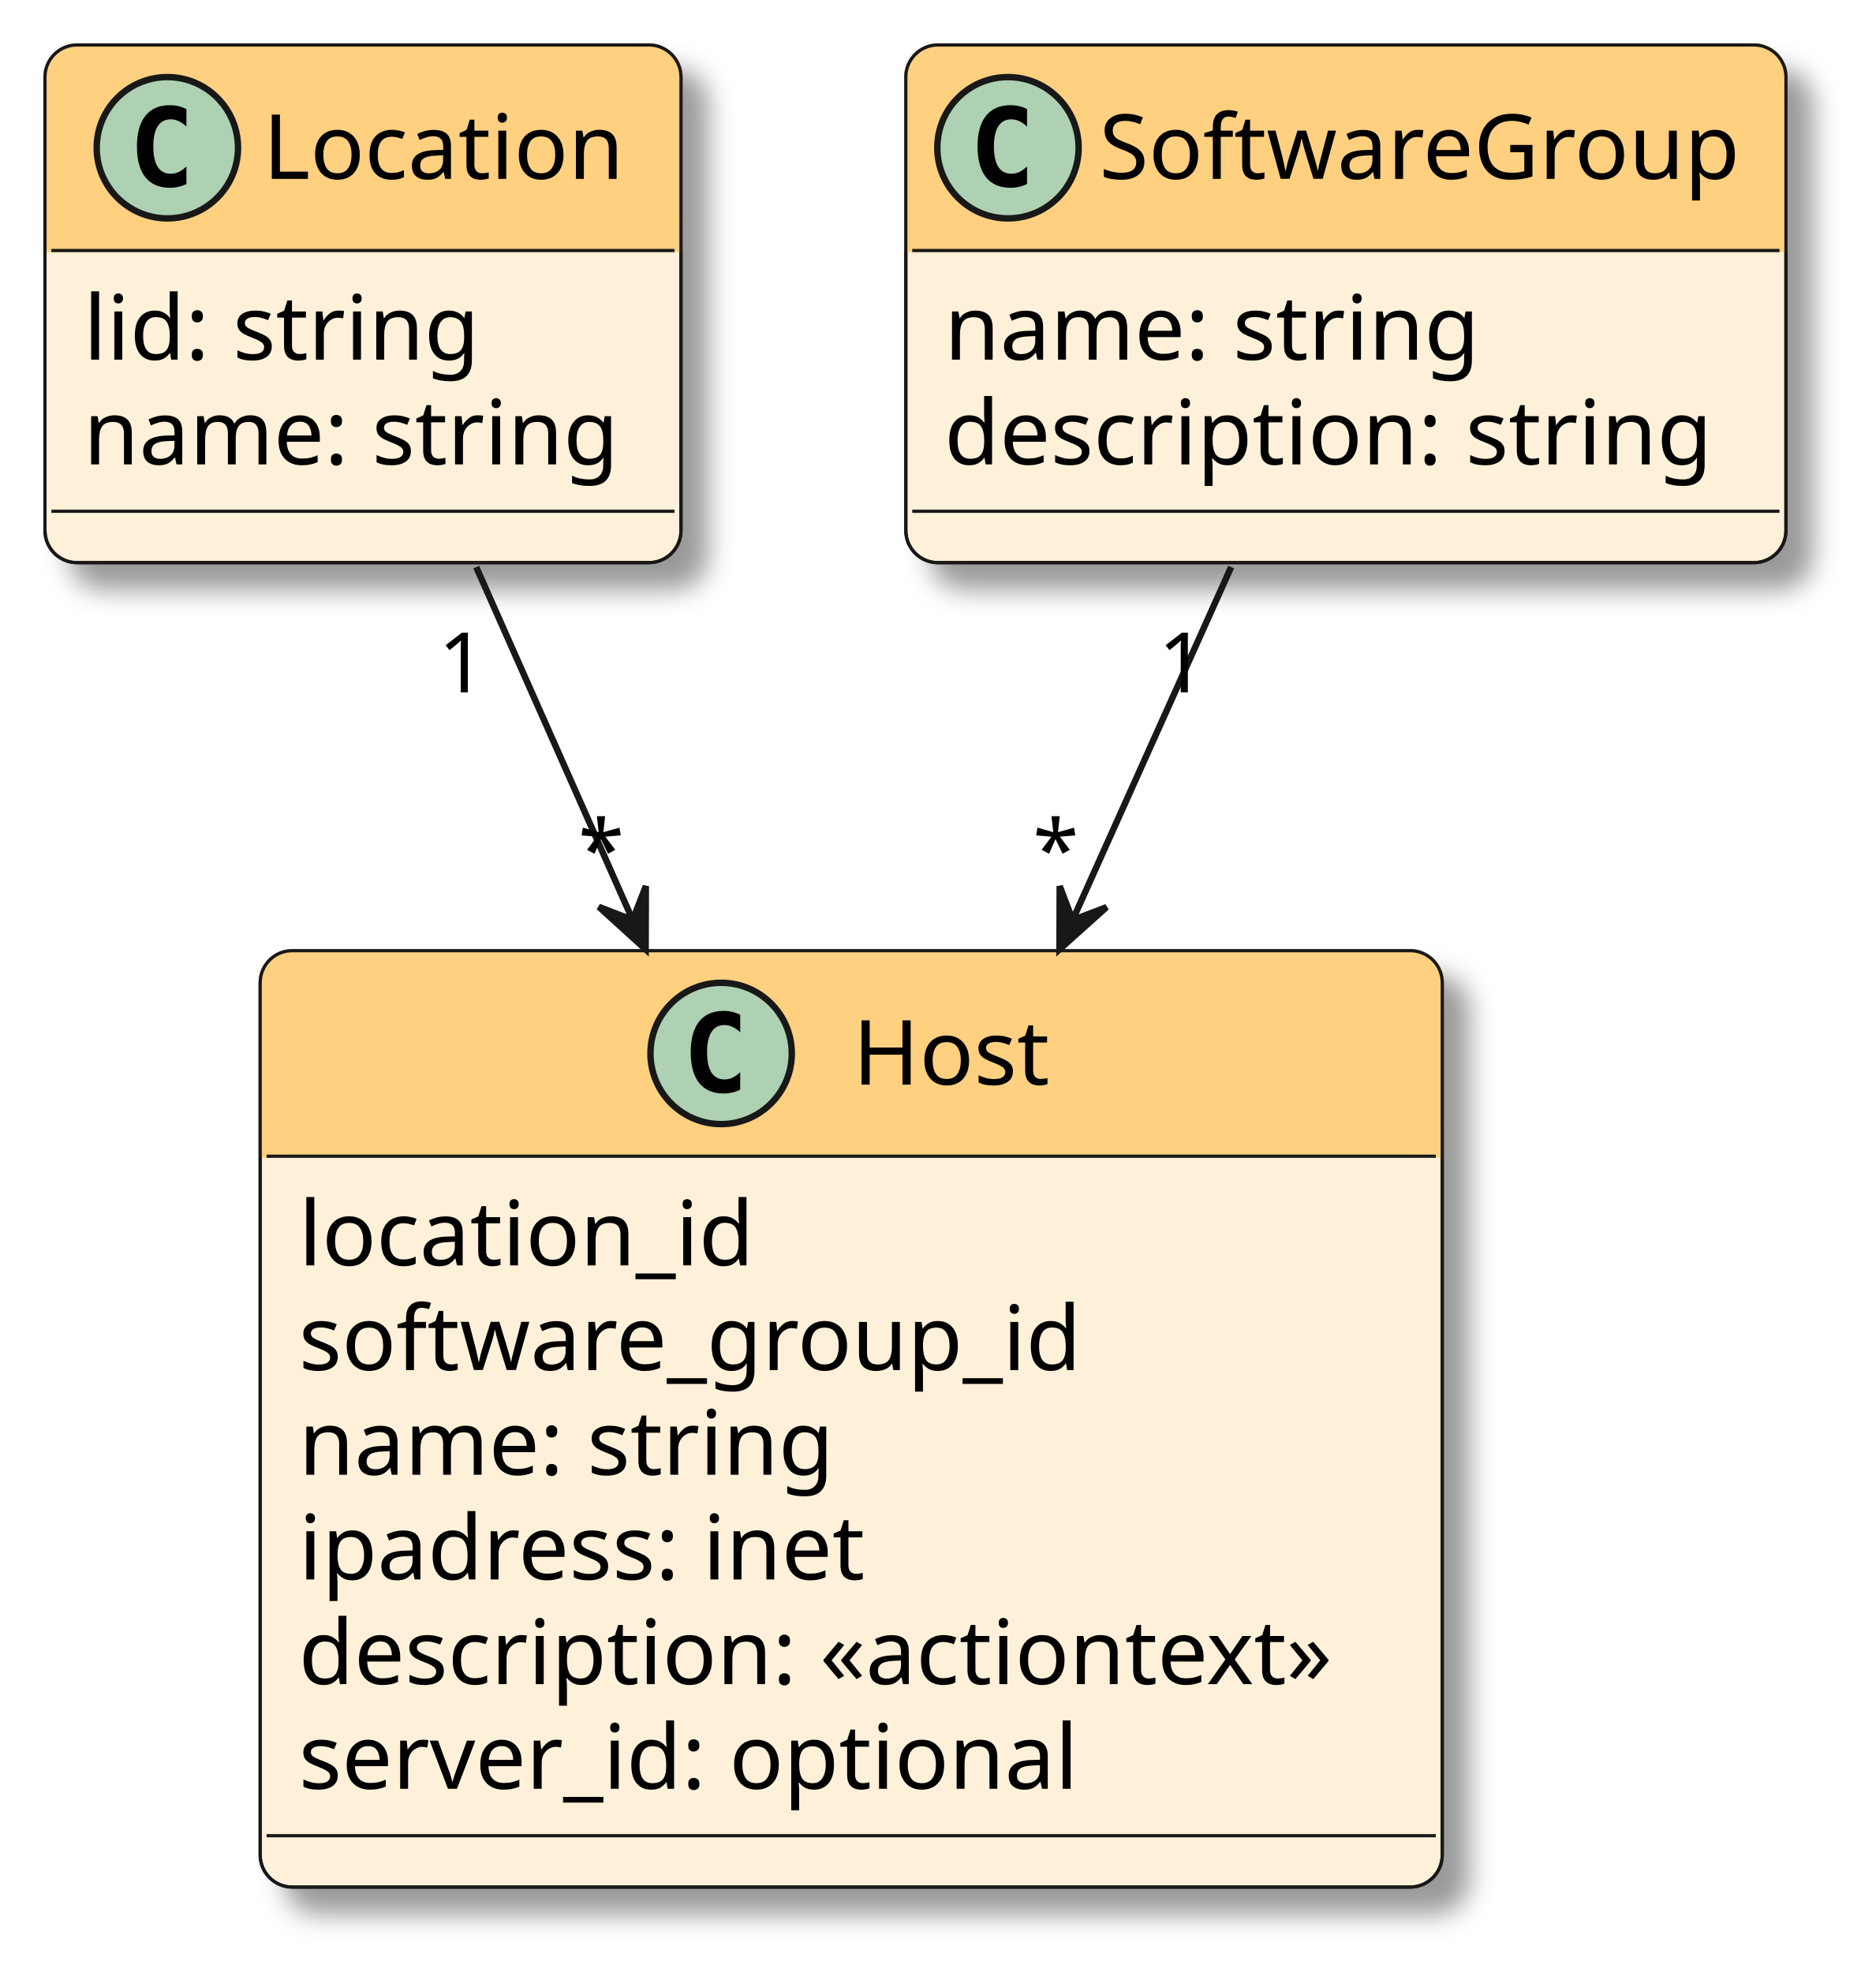
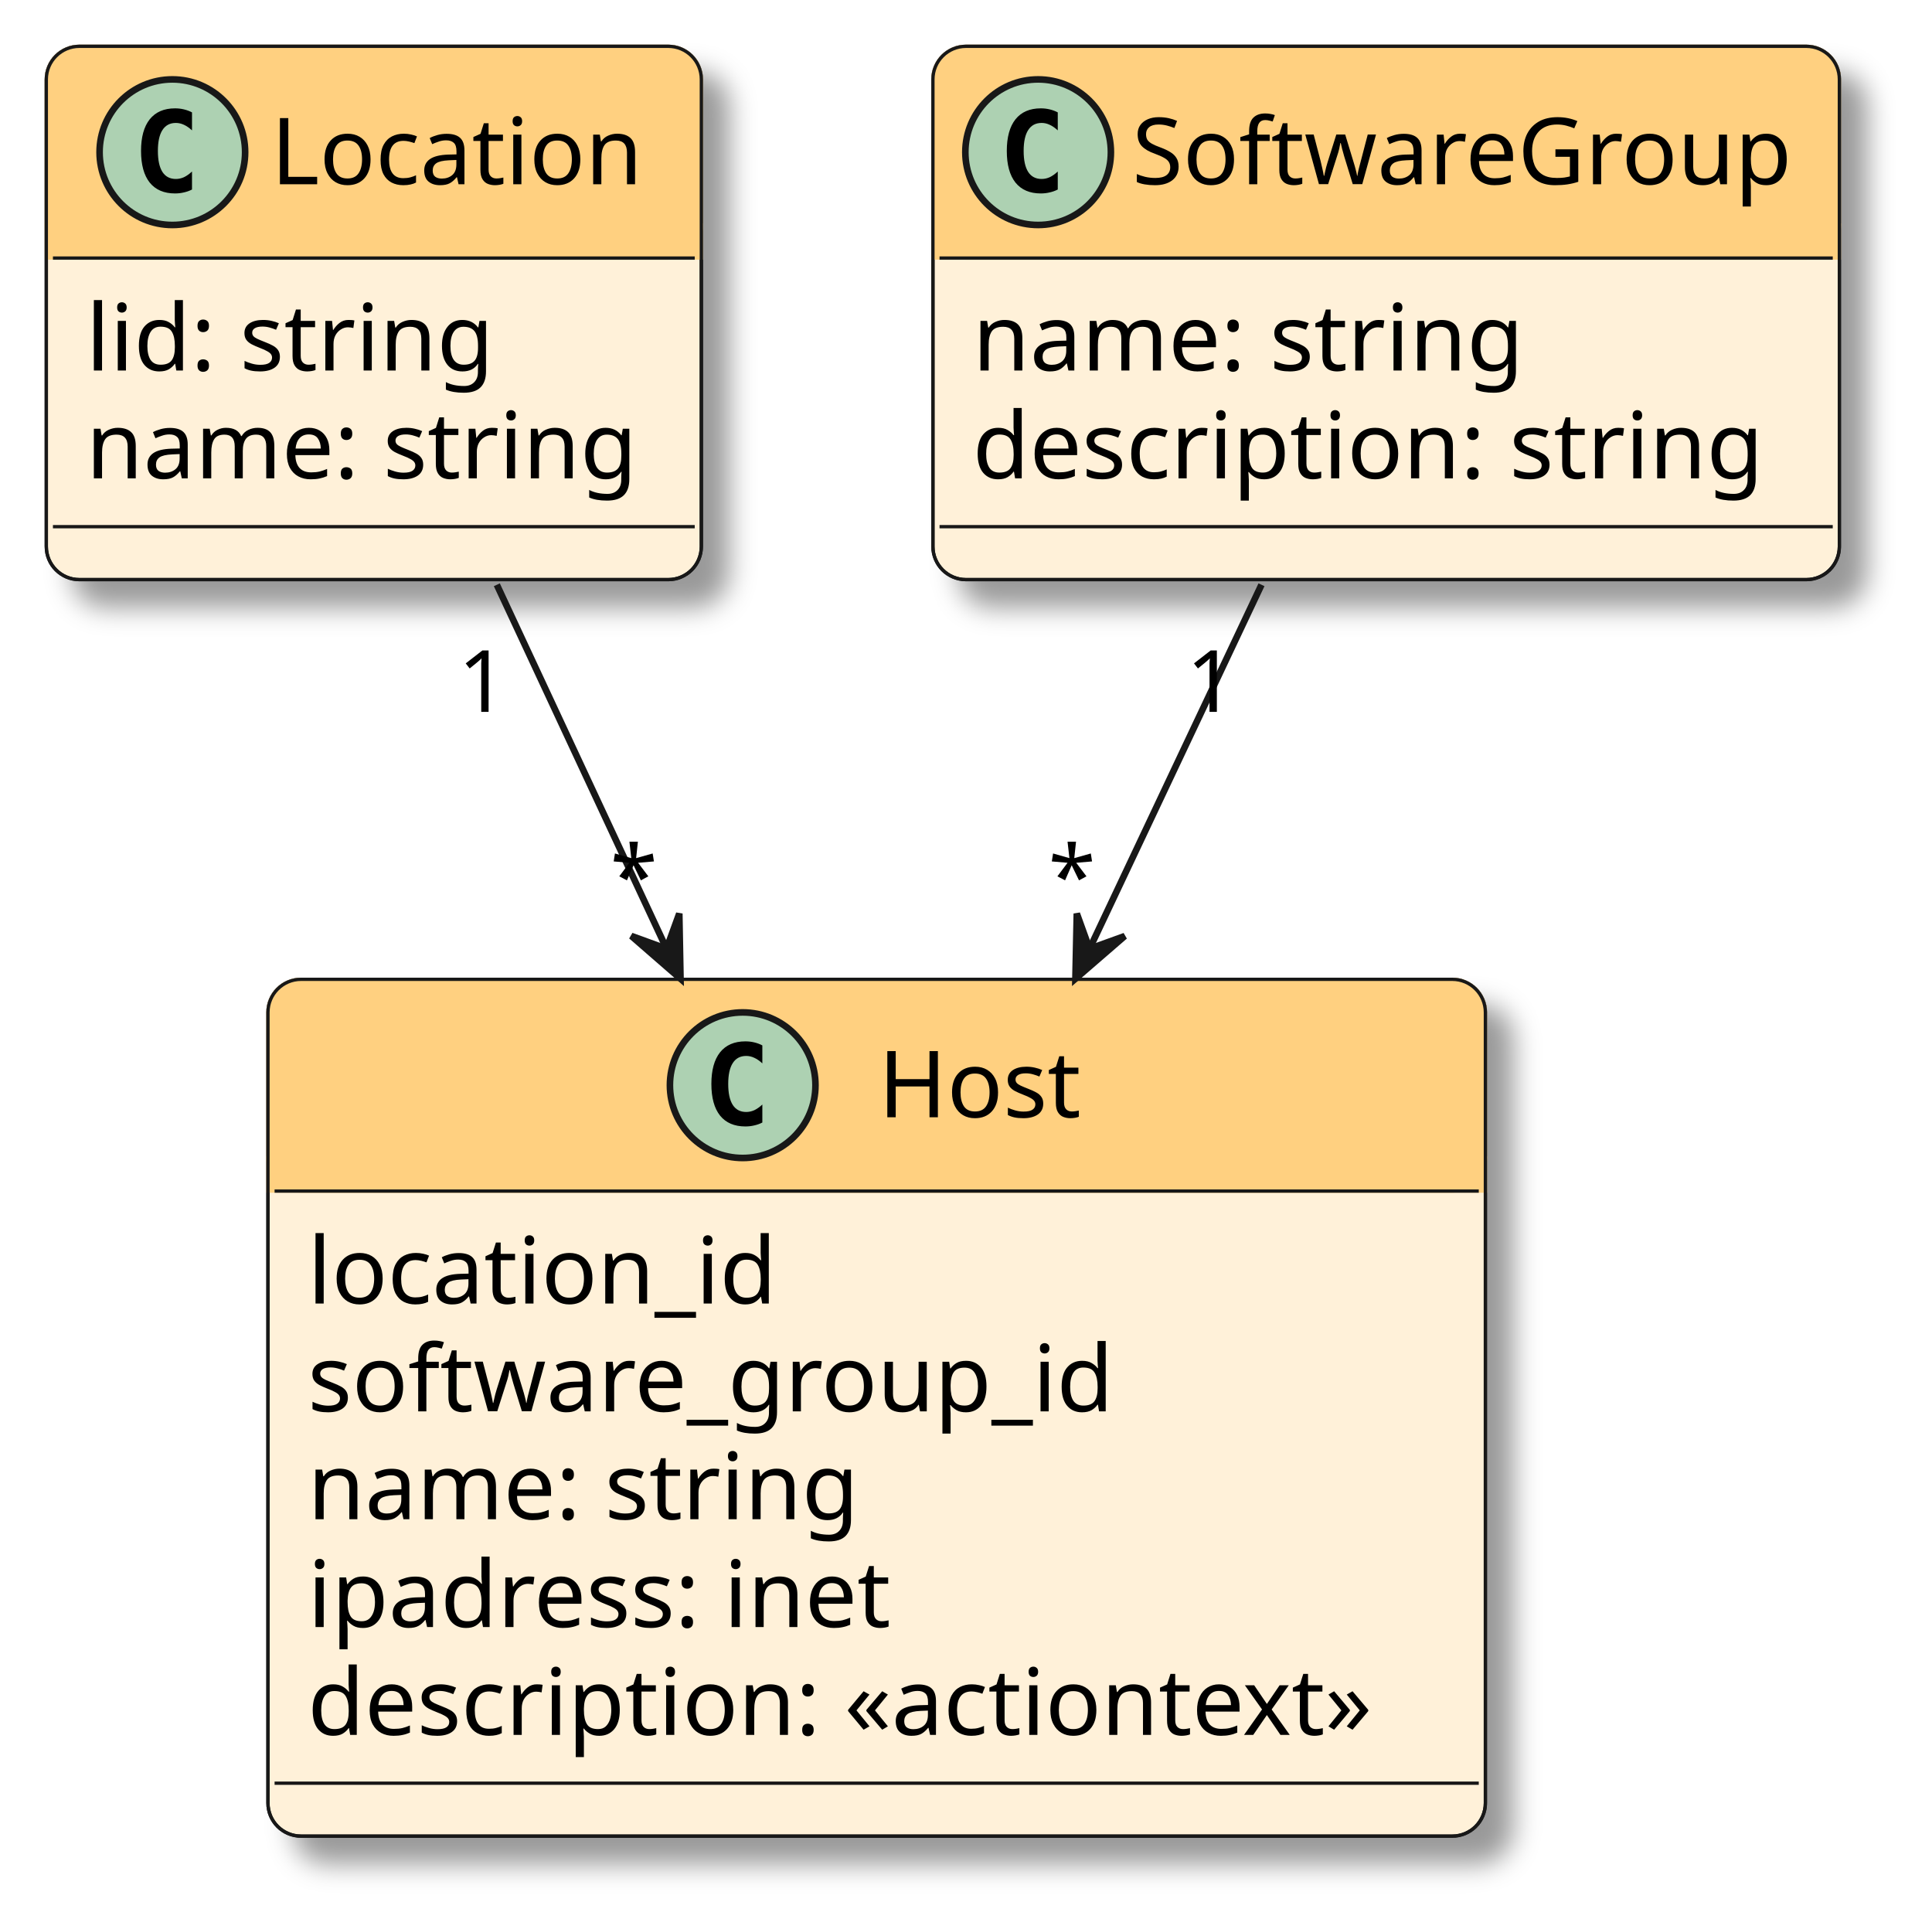
- <svg xmlns="http://www.w3.org/2000/svg" contentStyleType="text/css" height="307px" preserveAspectRatio="none" style="width:292px;height:307px;background:#FFFFFF;" version="1.1" viewBox="0 0 292 307" width="292px" zoomAndPan="magnify">
+ <svg xmlns="http://www.w3.org/2000/svg" contentStyleType="text/css" height="291px" preserveAspectRatio="none" style="width:292px;height:291px;background:#FFFFFF;" version="1.1" viewBox="0 0 292 291" width="292px" zoomAndPan="magnify">
  <defs>
-     <filter height="300%" id="f16tjxw8eclq67" width="300%" x="-1" y="-1">
+     <filter height="300%" id="flrt7fcyt2opb" width="300%" x="-1" y="-1">
      <feGaussianBlur result="blurOut" stdDeviation="2.0" />
      <feColorMatrix in="blurOut" result="blurOut2" type="matrix" values="0 0 0 0 0 0 0 0 0 0 0 0 0 0 0 0 0 0 .4 0" />
      <feOffset dx="4.0" dy="4.0" in="blurOut2" result="blurOut3" />
      <feBlend in="SourceGraphic" in2="blurOut3" mode="normal" />
    </filter>
  </defs>
  <g>
    <g id="elem_Location">
-       <rect codeLine="4" fill="#FFF1D9" filter="url(#f16tjxw8eclq67)" height="80.594" id="Location" rx="5" ry="5" style="stroke:#181818;stroke-width:0.5;" width="99" x="7" y="7" />
+       <rect codeLine="4" fill="#FFF1D9" filter="url(#flrt7fcyt2opb)" height="80.594" id="Location" rx="5" ry="5" style="stroke:#181818;stroke-width:0.5;" width="99" x="7" y="7" />
      <rect fill="#FFD080" height="32" rx="5" ry="5" style="stroke:#FFD080;stroke-width:0.5;" width="99" x="7" y="7" />
      <rect fill="#FFD080" height="5" style="stroke:#FFD080;stroke-width:0.5;" width="99" x="7" y="34" />
      <rect codeLine="4" fill="none" height="80.594" id="Location" rx="5" ry="5" style="stroke:#181818;stroke-width:0.5;" width="99" x="7" y="7" />
      <ellipse cx="26.05" cy="23" fill="#ADD1B2" rx="11" ry="11" style="stroke:#181818;stroke-width:1.0;" />
      <path d="M29.019,28.641 Q28.441,28.938 27.8,29.078 Q27.159,29.234 26.456,29.234 Q23.956,29.234 22.628,27.594 Q21.316,25.938 21.316,22.812 Q21.316,19.688 22.628,18.031 Q23.956,16.375 26.456,16.375 Q27.159,16.375 27.8,16.531 Q28.456,16.688 29.019,16.984 L29.019,19.703 Q28.394,19.125 27.8,18.859 Q27.206,18.578 26.581,18.578 Q25.238,18.578 24.55,19.656 Q23.863,20.719 23.863,22.812 Q23.863,24.906 24.55,25.984 Q25.238,27.047 26.581,27.047 Q27.206,27.047 27.8,26.781 Q28.394,26.5 29.019,25.922 L29.019,28.641 Z " fill="#000000" />
      <text fill="#000000" font-family="sans-serif" font-size="14" lengthAdjust="spacing" textLength="58" x="40.95" y="27.847">Location</text>
      <line style="stroke:#181818;stroke-width:0.5;" x1="8" x2="105" y1="39" y2="39" />
      <text fill="#000000" font-family="sans-serif" font-size="14" lengthAdjust="spacing" textLength="63" x="13" y="55.995">lid: string</text>
      <text fill="#000000" font-family="sans-serif" font-size="14" lengthAdjust="spacing" textLength="87" x="13" y="72.292">name: string</text>
      <line style="stroke:#181818;stroke-width:0.5;" x1="8" x2="105" y1="79.594" y2="79.594" />
    </g>
    <g id="elem_SoftwareGroup">
-       <rect codeLine="9" fill="#FFF1D9" filter="url(#f16tjxw8eclq67)" height="80.594" id="SoftwareGroup" rx="5" ry="5" style="stroke:#181818;stroke-width:0.5;" width="137" x="141" y="7" />
+       <rect codeLine="9" fill="#FFF1D9" filter="url(#flrt7fcyt2opb)" height="80.594" id="SoftwareGroup" rx="5" ry="5" style="stroke:#181818;stroke-width:0.5;" width="137" x="141" y="7" />
      <rect fill="#FFD080" height="32" rx="5" ry="5" style="stroke:#FFD080;stroke-width:0.5;" width="137" x="141" y="7" />
      <rect fill="#FFD080" height="5" style="stroke:#FFD080;stroke-width:0.5;" width="137" x="141" y="34" />
      <rect codeLine="9" fill="none" height="80.594" id="SoftwareGroup" rx="5" ry="5" style="stroke:#181818;stroke-width:0.5;" width="137" x="141" y="7" />
      <ellipse cx="156.9" cy="23" fill="#ADD1B2" rx="11" ry="11" style="stroke:#181818;stroke-width:1.0;" />
      <path d="M159.869,28.641 Q159.291,28.938 158.65,29.078 Q158.009,29.234 157.306,29.234 Q154.806,29.234 153.478,27.594 Q152.166,25.938 152.166,22.812 Q152.166,19.688 153.478,18.031 Q154.806,16.375 157.306,16.375 Q158.009,16.375 158.65,16.531 Q159.306,16.688 159.869,16.984 L159.869,19.703 Q159.244,19.125 158.65,18.859 Q158.056,18.578 157.431,18.578 Q156.088,18.578 155.4,19.656 Q154.713,20.719 154.713,22.812 Q154.713,24.906 155.4,25.984 Q156.088,27.047 157.431,27.047 Q158.056,27.047 158.65,26.781 Q159.244,26.5 159.869,25.922 L159.869,28.641 Z " fill="#000000" />
      <text fill="#000000" font-family="sans-serif" font-size="14" lengthAdjust="spacing" textLength="103" x="171.1" y="27.847">SoftwareGroup</text>
      <line style="stroke:#181818;stroke-width:0.5;" x1="142" x2="277" y1="39" y2="39" />
      <text fill="#000000" font-family="sans-serif" font-size="14" lengthAdjust="spacing" textLength="87" x="147" y="55.995">name: string</text>
      <text fill="#000000" font-family="sans-serif" font-size="14" lengthAdjust="spacing" textLength="125" x="147" y="72.292">description: string</text>
      <line style="stroke:#181818;stroke-width:0.5;" x1="142" x2="277" y1="79.594" y2="79.594" />
    </g>
    <g id="elem_Host">
-       <rect codeLine="14" fill="#FFF1D9" filter="url(#f16tjxw8eclq67)" height="145.781" id="Host" rx="5" ry="5" style="stroke:#181818;stroke-width:0.5;" width="184" x="40.5" y="148" />
+       <rect codeLine="14" fill="#FFF1D9" filter="url(#flrt7fcyt2opb)" height="129.484" id="Host" rx="5" ry="5" style="stroke:#181818;stroke-width:0.5;" width="184" x="40.5" y="148" />
      <rect fill="#FFD080" height="32" rx="5" ry="5" style="stroke:#FFD080;stroke-width:0.5;" width="184" x="40.5" y="148" />
      <rect fill="#FFD080" height="5" style="stroke:#FFD080;stroke-width:0.5;" width="184" x="40.5" y="175" />
-       <rect codeLine="14" fill="none" height="145.781" id="Host" rx="5" ry="5" style="stroke:#181818;stroke-width:0.5;" width="184" x="40.5" y="148" />
+       <rect codeLine="14" fill="none" height="129.484" id="Host" rx="5" ry="5" style="stroke:#181818;stroke-width:0.5;" width="184" x="40.5" y="148" />
      <ellipse cx="112.25" cy="164" fill="#ADD1B2" rx="11" ry="11" style="stroke:#181818;stroke-width:1.0;" />
      <path d="M115.219,169.641 Q114.641,169.938 114,170.078 Q113.359,170.234 112.656,170.234 Q110.156,170.234 108.828,168.594 Q107.516,166.938 107.516,163.812 Q107.516,160.688 108.828,159.031 Q110.156,157.375 112.656,157.375 Q113.359,157.375 114,157.531 Q114.656,157.688 115.219,157.984 L115.219,160.703 Q114.594,160.125 114,159.859 Q113.406,159.578 112.781,159.578 Q111.438,159.578 110.75,160.656 Q110.062,161.719 110.062,163.812 Q110.062,165.906 110.75,166.984 Q111.438,168.047 112.781,168.047 Q113.406,168.047 114,167.781 Q114.594,167.5 115.219,166.922 L115.219,169.641 Z " fill="#000000" />
      <text fill="#000000" font-family="sans-serif" font-size="14" lengthAdjust="spacing" textLength="32" x="132.75" y="168.847">Host</text>
      <line style="stroke:#181818;stroke-width:0.5;" x1="41.5" x2="223.5" y1="180" y2="180" />
      <text fill="#000000" font-family="sans-serif" font-size="14" lengthAdjust="spacing" textLength="73" x="46.5" y="196.995">location_id</text>
      <text fill="#000000" font-family="sans-serif" font-size="14" lengthAdjust="spacing" textLength="126" x="46.5" y="213.292">software_group_id</text>
      <text fill="#000000" font-family="sans-serif" font-size="14" lengthAdjust="spacing" textLength="87" x="46.5" y="229.589">name: string</text>
      <text fill="#000000" font-family="sans-serif" font-size="14" lengthAdjust="spacing" textLength="94" x="46.5" y="245.886">ipadress: inet</text>
      <text fill="#000000" font-family="sans-serif" font-size="14" lengthAdjust="spacing" textLength="172" x="46.5" y="262.183">description: «actiontext»</text>
-       <text fill="#000000" font-family="sans-serif" font-size="14" lengthAdjust="spacing" textLength="126" x="46.5" y="278.479">server_id: optional</text>
-       <line style="stroke:#181818;stroke-width:0.5;" x1="41.5" x2="223.5" y1="285.781" y2="285.781" />
+       <line style="stroke:#181818;stroke-width:0.5;" x1="41.5" x2="223.5" y1="269.484" y2="269.484" />
    </g>
    <g id="link_Location_Host">
-       <path codeLine="23" d="M74.13,88.28 C81.36,104.61 90,124.09 98.38,143 " fill="none" id="Location-to-Host" style="stroke:#181818;stroke-width:1.0;" />
-       <polygon fill="#181818" points="100.5,147.8,100.531,137.951,98.484,143.225,93.211,141.177,100.5,147.8" style="stroke:#181818;stroke-width:1.0;" />
-       <text fill="#000000" font-family="sans-serif" font-size="13" lengthAdjust="spacing" textLength="8" x="68.217" y="107.781">1</text>
-       <text fill="#000000" font-family="sans-serif" font-size="13" lengthAdjust="spacing" textLength="7" x="90.005" y="136.94">*</text>
+       <path codeLine="22" d="M75.09,88.37 C82.79,104.88 91.94,124.51 100.65,143.18 " fill="none" id="Location-to-Host" style="stroke:#181818;stroke-width:1.0;" />
+       <polygon fill="#181818" points="102.85,147.91,102.667,138.063,100.735,143.379,95.418,141.447,102.85,147.91" style="stroke:#181818;stroke-width:1.0;" />
+       <text fill="#000000" font-family="sans-serif" font-size="13" lengthAdjust="spacing" textLength="8" x="69.233" y="107.581">1</text>
+       <text fill="#000000" font-family="sans-serif" font-size="13" lengthAdjust="spacing" textLength="7" x="92.224" y="137.073">*</text>
    </g>
    <g id="link_SoftwareGroup_Host">
-       <path codeLine="24" d="M191.64,88.28 C184.31,104.61 175.56,124.09 167.07,143 " fill="none" id="SoftwareGroup-to-Host" style="stroke:#181818;stroke-width:1.0;" />
-       <polygon fill="#181818" points="164.92,147.8,172.251,141.224,166.965,143.238,164.952,137.951,164.92,147.8" style="stroke:#181818;stroke-width:1.0;" />
-       <text fill="#000000" font-family="sans-serif" font-size="13" lengthAdjust="spacing" textLength="8" x="180.293" y="107.781">1</text>
-       <text fill="#000000" font-family="sans-serif" font-size="13" lengthAdjust="spacing" textLength="7" x="160.767" y="136.94">*</text>
+       <path codeLine="23" d="M190.66,88.37 C182.87,104.88 173.6,124.51 164.77,143.18 " fill="none" id="SoftwareGroup-to-Host" style="stroke:#181818;stroke-width:1.0;" />
+       <polygon fill="#181818" points="162.54,147.91,169.988,141.466,164.667,143.385,162.748,138.063,162.54,147.91" style="stroke:#181818;stroke-width:1.0;" />
+       <text fill="#000000" font-family="sans-serif" font-size="13" lengthAdjust="spacing" textLength="8" x="179.305" y="107.581">1</text>
+       <text fill="#000000" font-family="sans-serif" font-size="13" lengthAdjust="spacing" textLength="7" x="158.443" y="137.073">*</text>
    </g>
  </g>
</svg>
